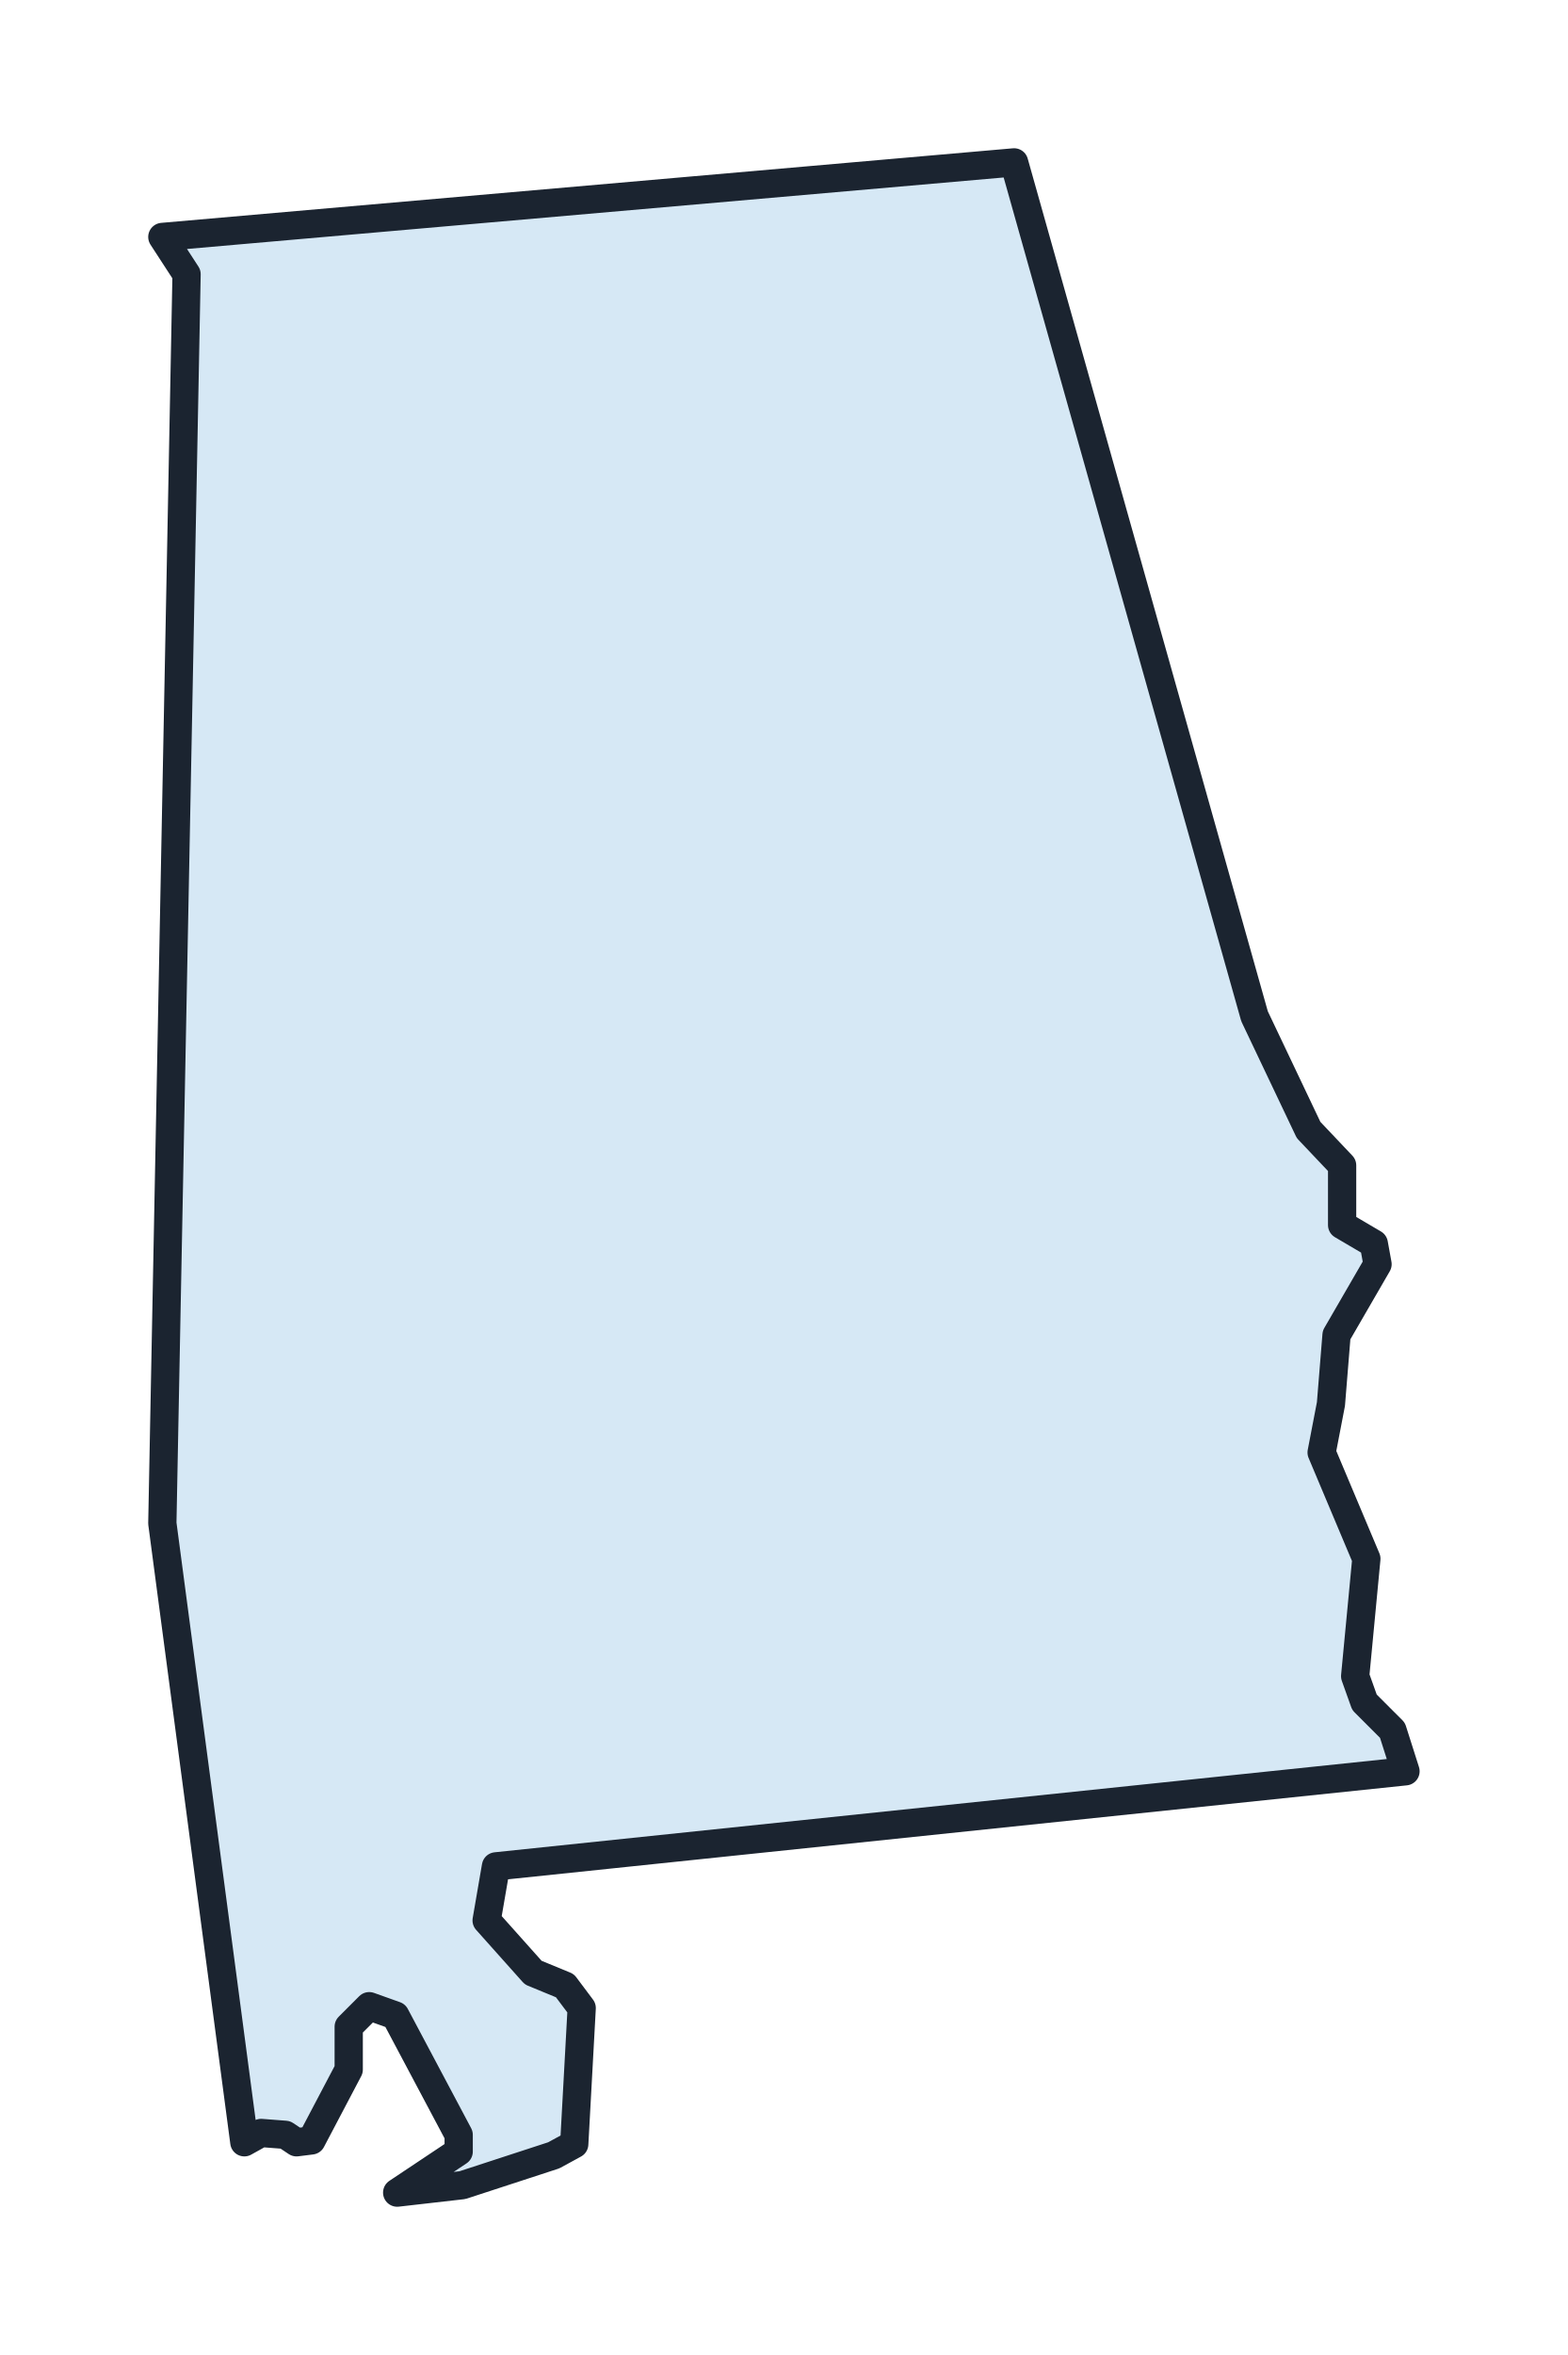
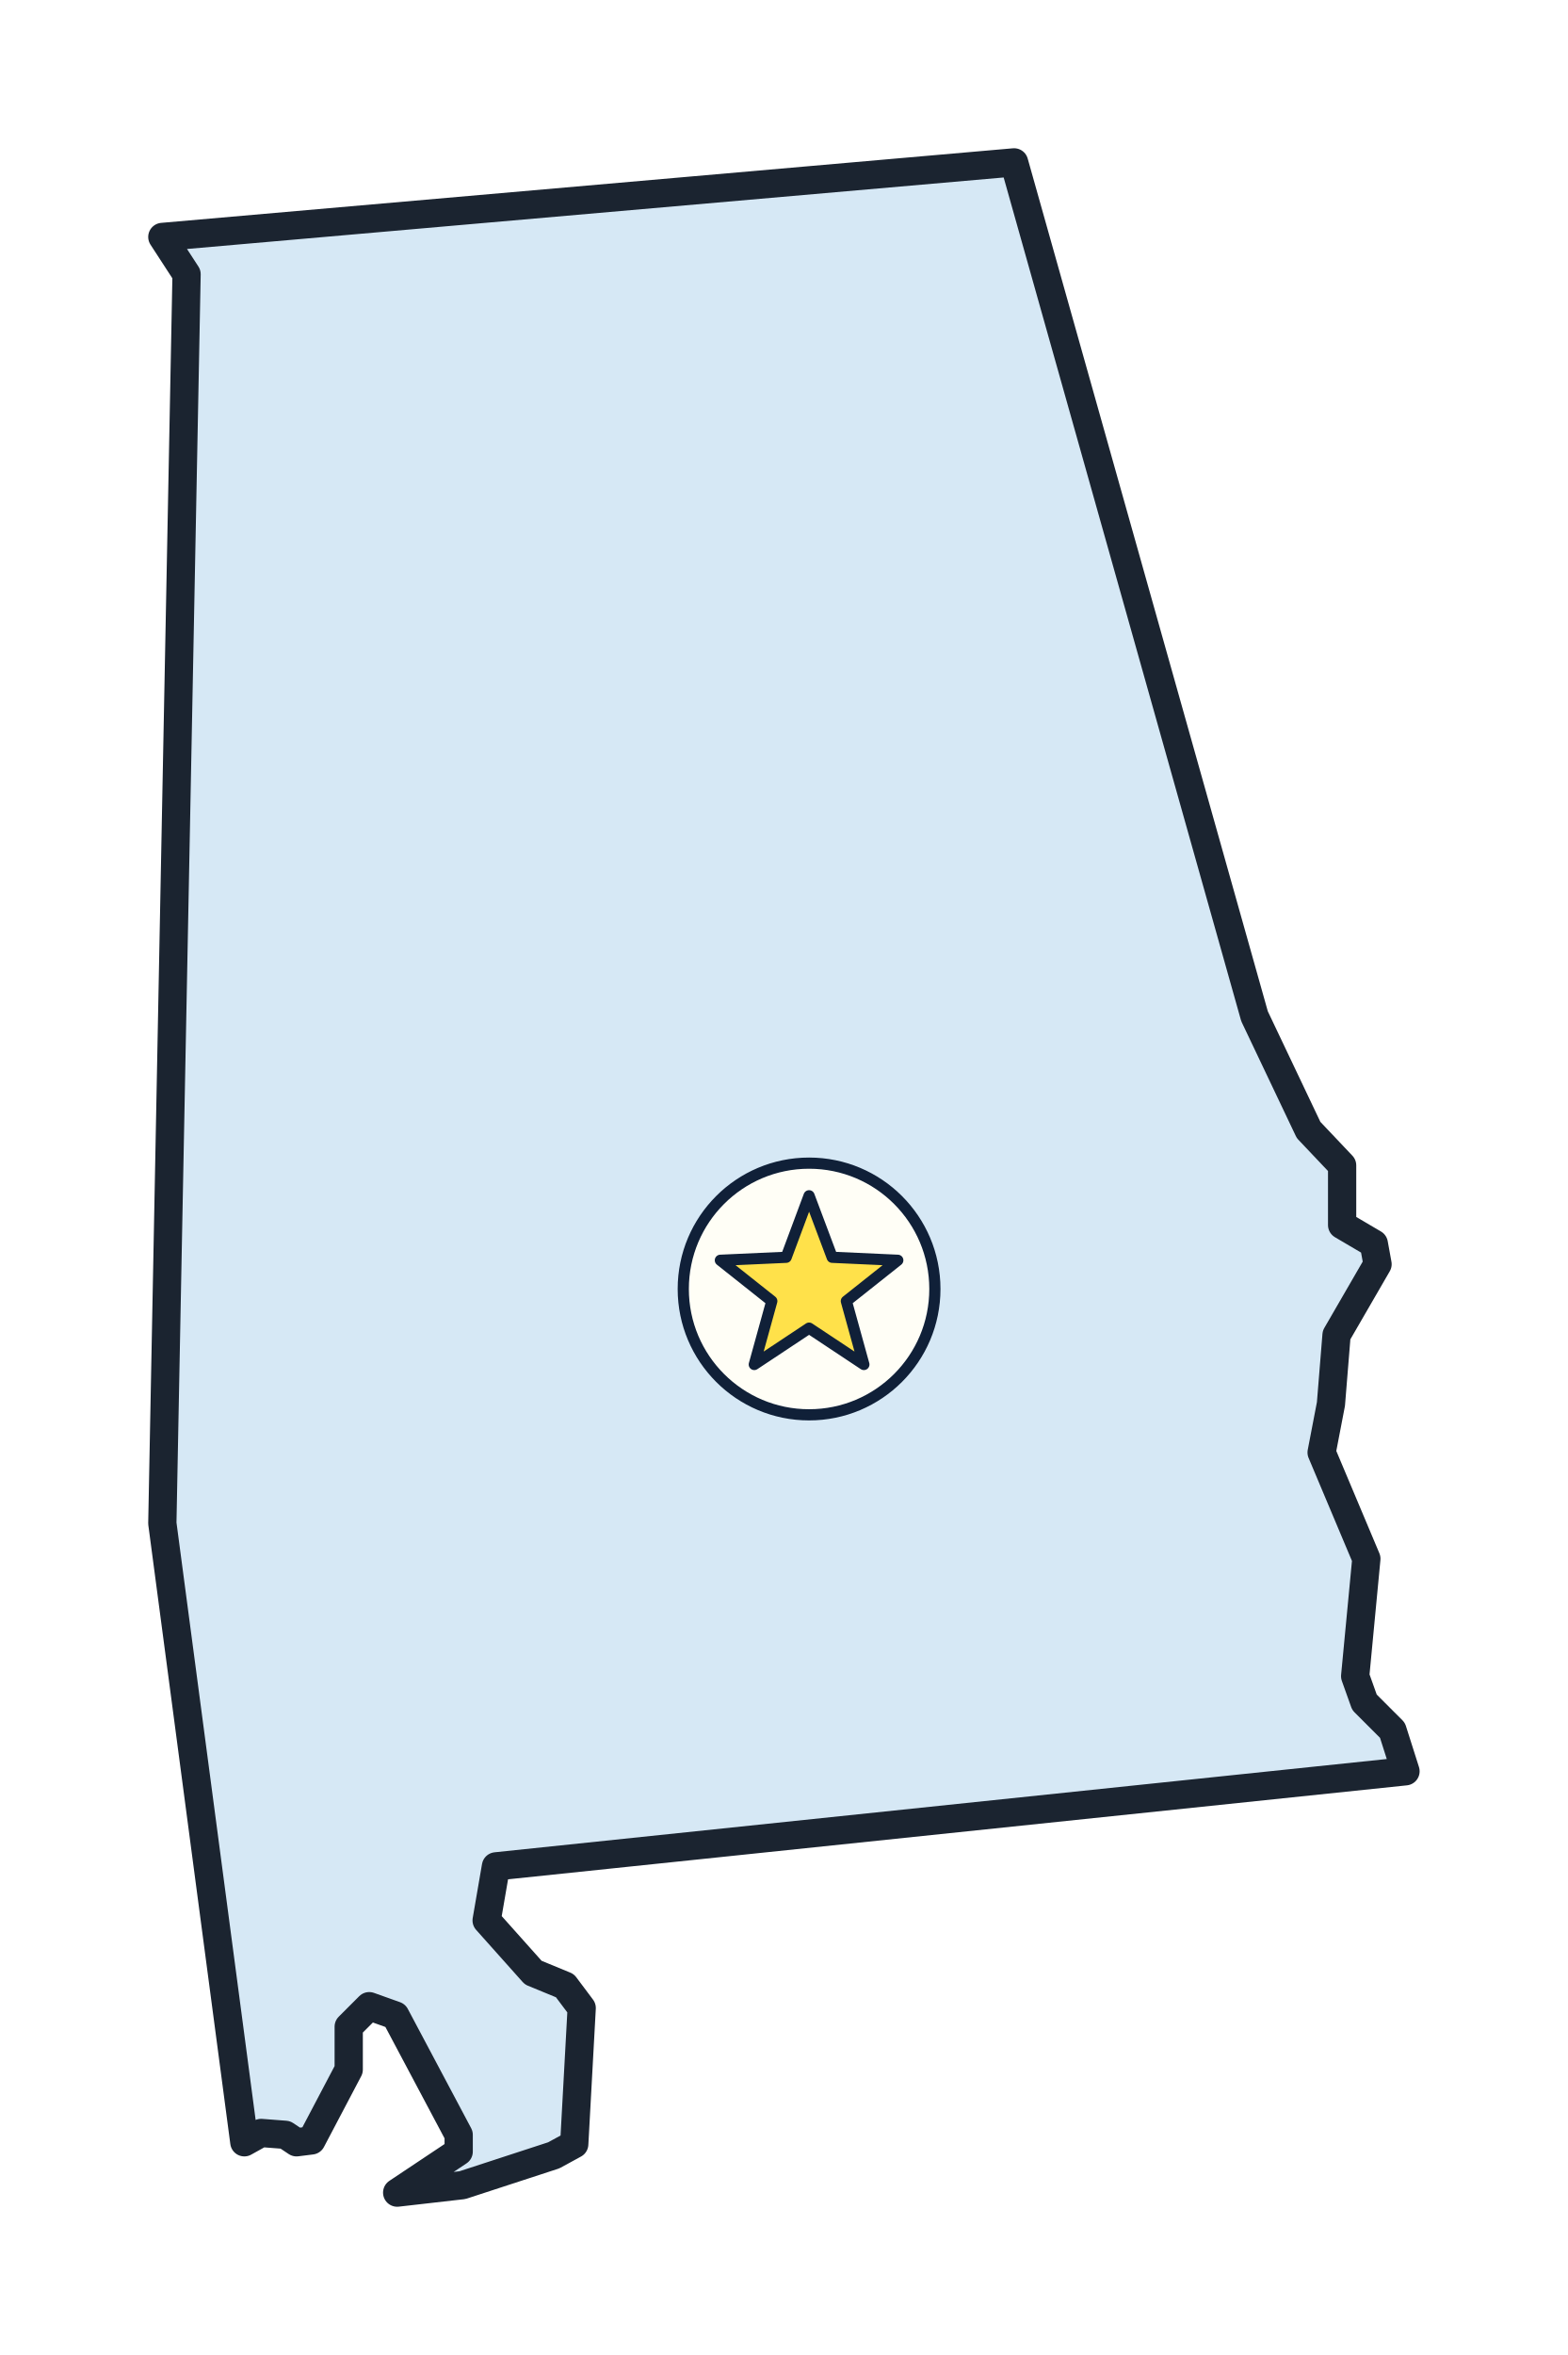
<svg xmlns="http://www.w3.org/2000/svg" viewBox="612.19 352.39 84.12 126.32" role="img" aria-label="AL">
  <path fill="#d6e8f5" stroke="#1b2430" stroke-width="1.516" stroke-linejoin="round" d="m 643,467.4 .4,-7.3 -.9,-1.2 -1.7,-.7 -2.5,-2.8 .5,-2.9 48.8,-5.1 -.7,-2.2 -1.5,-1.5 -.5,-1.4 .6,-6.3 -2.4,-5.7 .5,-2.6 .3,-3.7 2.2,-3.8 -.2,-1.1 -1.7,-1 v -3.2 l -1.8,-1.9 -2.9,-6.1 -12.9,-45.8 -45.7,4 1.3,2 -1.3,67 4.4,33.2 .9,-.5 1.3,.1 .6,.4 .8,-.1 2,-3.8 v -2.3 l 1.1,-1.1 1.4,.5 3.4,6.4 v .9 l -3.3,2.2 3.5,-.4 4.9,-1.6 z" />
+   <g class="capital-star">
+     <circle cx="655.60" cy="421.53" r="6.75" fill="#fffef6" stroke="#102038" stroke-width="0.60" />
+     <polygon points="655.60,416.53 656.84,419.83 660.36,419.99 657.60,422.18 658.54,425.58 655.60,423.63 652.66,425.58 653.60,422.18 650.84,419.99 654.37,419.83" fill="#ffe14a" stroke="#102038" stroke-width="0.60" stroke-linejoin="round" />
+   </g>
</svg>
